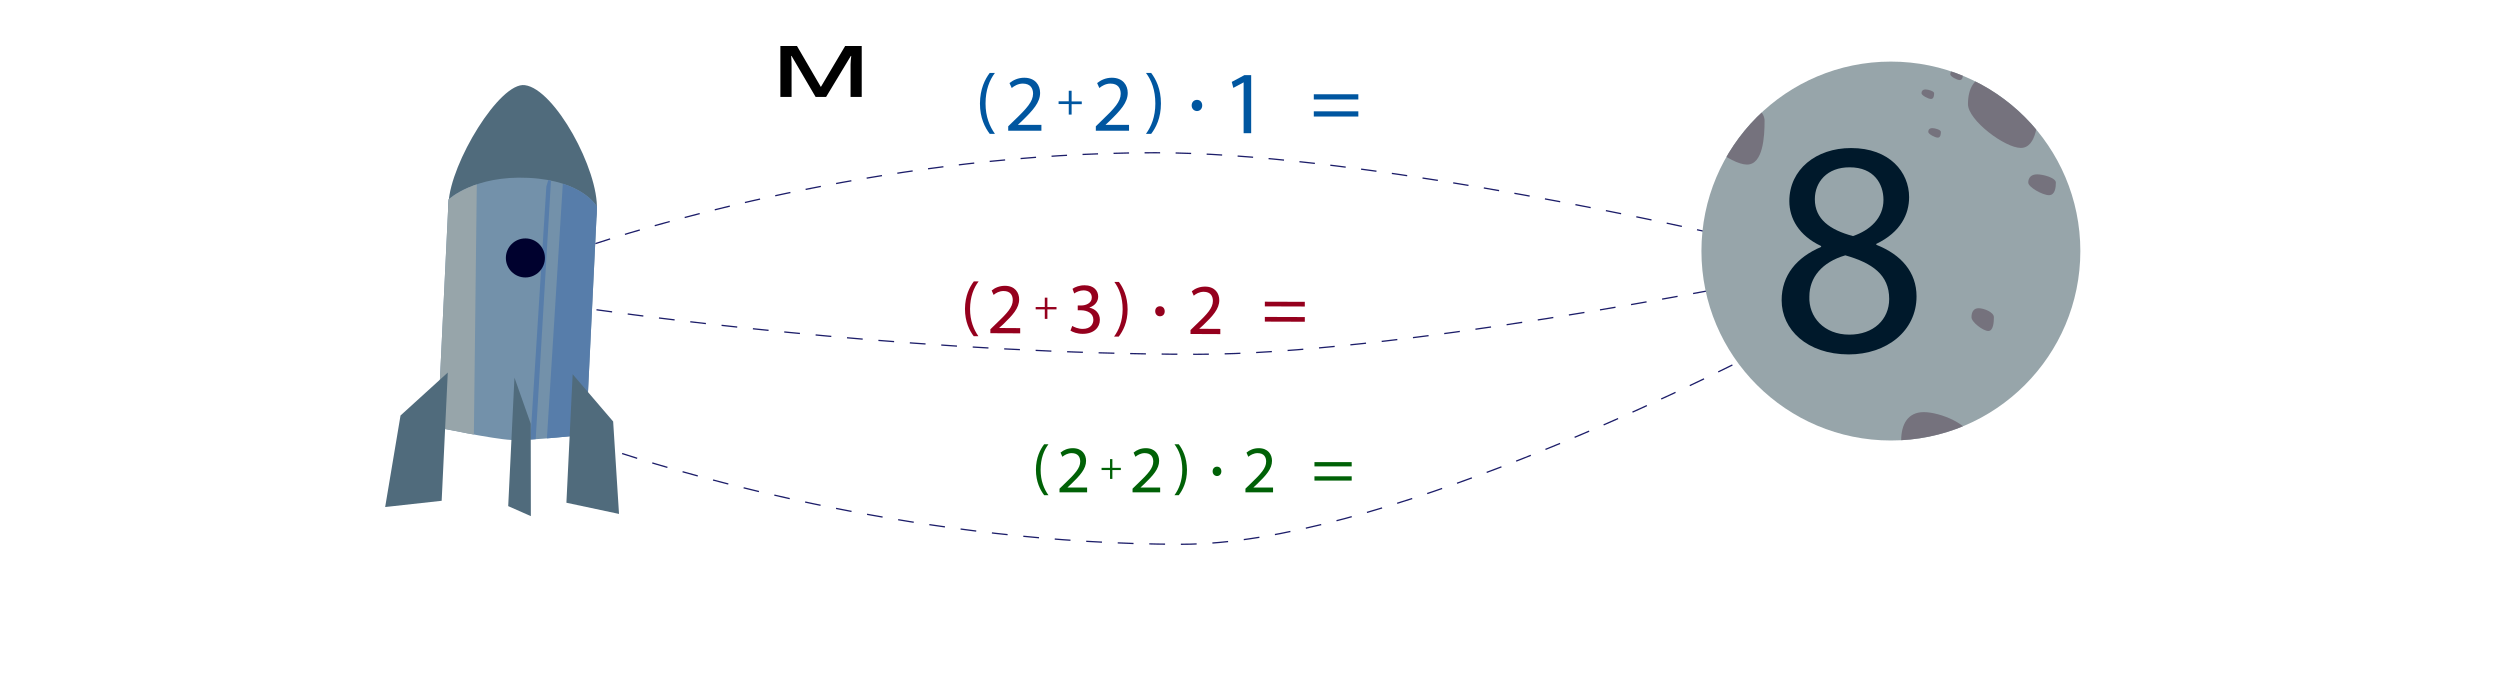
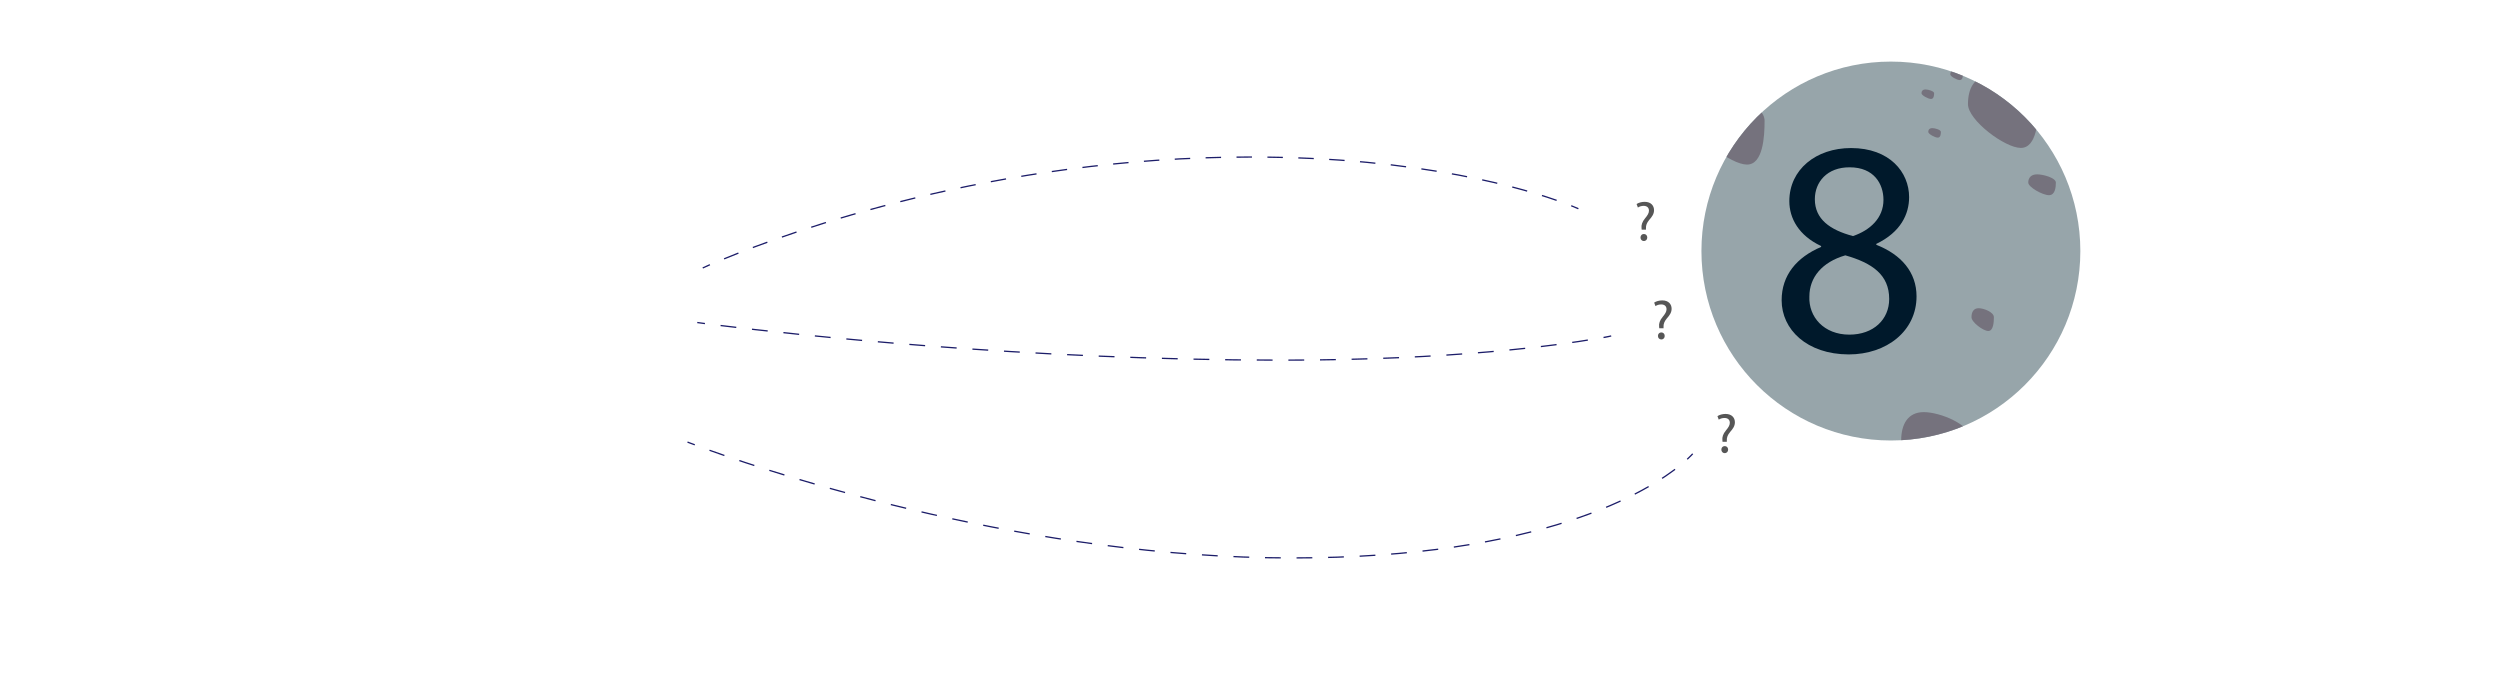
<svg xmlns="http://www.w3.org/2000/svg" xmlns:xlink="http://www.w3.org/1999/xlink" version="1.1" id="Слой_1" x="0px" y="0px" viewBox="0 0 1920 529.3" style="enable-background:new 0 0 1920 529.3;" xml:space="preserve">
  <style type="text/css">
	.st0{fill:none;stroke:#1C1D69;stroke-miterlimit:10;}
- 	.st1{fill:none;stroke:#1C1D69;stroke-miterlimit:10;stroke-dasharray:11.92,11.92;}
- 	.st2{fill:none;stroke:#1C1D69;stroke-miterlimit:10;stroke-dasharray:12.121,12.121;}
- 	.st3{fill:none;stroke:#1C1D69;stroke-miterlimit:10;stroke-dasharray:12.101,12.101;}
- 	.st4{clip-path:url(#XMLID_00000034070110601747292550000014432348427951627923_);fill:#75727D;}
+ 	.st1{fill:none;stroke:#1C1D69;stroke-miterlimit:10;stroke-dasharray:11.867,11.867;}
+ 	.st2{fill:none;stroke:#1C1D69;stroke-miterlimit:10;stroke-dasharray:12.118,12.118;}
+ 	.st3{fill:none;stroke:#1C1D69;stroke-miterlimit:10;stroke-dasharray:12.143,12.143;}
+ 	.st4{clip-path:url(#XMLID_00000010307101380902545310000002643716925337838496_);fill:#75727D;}
	.st5{fill:#00192B;}
- 	.st6{fill:#0056A0;}
- 	.st7{fill:#95001D;}
- 	.st8{fill:#006106;}
- 	.st9{fill:#506B7C;}
- 	.st10{fill:#7391AA;}
- 	.st11{clip-path:url(#SVGID_00000096741803930161193800000007484045807676024234_);fill:#577DAA;}
- 	.st12{clip-path:url(#SVGID_00000026847819408022762700000002510907176688480129_);fill:#97A5AA;}
- 	.st13{clip-path:url(#SVGID_00000096761781067523430860000000224793269457209734_);fill:#577DAA;}
- 	.st14{fill:#00012E;}
- 	.st15{font-family:'MyriadPro-Regular';}
- 	.st16{font-size:73.059px;}
+ 	.st6{fill:#565656;}
</style>
  <g>
    <g>
-       <path class="st0" d="M440.2,192.8c0,0,1.9-0.7,5.7-2" />
-       <path class="st1" d="M457.2,187.1c54.2-17.6,231.3-69.8,429.9-69.8c147,0,379.3,50.7,433.7,63" />
-       <path class="st0" d="M1326.6,181.7c3.8,0.9,5.8,1.4,5.8,1.4" />
+       <path class="st0" d="M539.7,205.8c0,0,1.9-0.9,5.5-2.5" />
+       <path class="st1" d="M556.1,198.8c49.7-20.5,207.2-78.2,403.9-78.2c132.4,0,213.2,24.9,241.1,35.3" />
+       <path class="st0" d="M1206.7,158c3.7,1.5,5.5,2.3,5.5,2.3" />
    </g>
  </g>
  <g>
    <g>
-       <path class="st0" d="M460.7,342.5c0,0,1.9,0.7,5.7,2" />
-       <path class="st2" d="M477.8,348.3C532.2,366,709.2,418,907.5,418c148.4,0,395.9-123.4,450.1-151.4" />
-       <path class="st0" d="M1363,263.8c3.5-1.8,5.3-2.8,5.3-2.8" />
+       <path class="st0" d="M528,339.5c0,0,1.9,0.8,5.6,2.1" />
+       <path class="st2" d="M544.9,345.8c56.7,20.3,247,82.7,447.1,82.7c192.8,0,274.4-51.4,299.2-71.8" />
+       <path class="st0" d="M1295.8,352.7c2.9-2.7,4.2-4.2,4.2-4.2" />
    </g>
  </g>
  <g>
    <g>
-       <path class="st0" d="M440.2,235.3c0,0,2,0.3,5.9,0.9" />
-       <path class="st3" d="M458.1,237.9c59.9,8.4,260.9,34.2,461.2,34.2c148.1,0,411.5-51.9,470.1-63.8" />
-       <path class="st0" d="M1395.4,207.1c3.8-0.8,5.9-1.2,5.9-1.2" />
+       <path class="st0" d="M535.5,247.7c0,0,2,0.3,5.9,0.8" />
+       <path class="st3" d="M553.4,250c55.7,6.9,233.5,26.6,431.1,26.6c131.3,0,212.2-11.5,241-16.4" />
+       <path class="st0" d="M1231.5,259.2c3.9-0.7,5.9-1.2,5.9-1.2" />
    </g>
  </g>
  <g>
    <defs>
      <circle id="XMLID_00000084517445105323729360000014362674840160300436_" cx="1452.2" cy="192.8" r="145.5" />
    </defs>
    <use xlink:href="#XMLID_00000084517445105323729360000014362674840160300436_" style="overflow:visible;fill:#97A5AA;" />
-     <clipPath id="XMLID_00000039841968129550465680000017722580470445776537_">
+     <clipPath id="XMLID_00000143598258417300521820000000403173848458996392_">
      <use xlink:href="#XMLID_00000084517445105323729360000014362674840160300436_" style="overflow:visible;" />
    </clipPath>
-     <path style="clip-path:url(#XMLID_00000039841968129550465680000017722580470445776537_);fill:#75727D;" d="M1565.5,80   c0,12.3-1.2,33.6-13.5,33.6s-40.6-21.3-40.6-33.6s5-21.8,17.4-21.8C1541,58.2,1565.5,67.7,1565.5,80z" />
-     <path style="clip-path:url(#XMLID_00000039841968129550465680000017722580470445776537_);fill:#75727D;" d="M1514.2,338.3   c0,12.3-1.2,33.6-13.5,33.6c-12.3,0-40.6-21.3-40.6-33.6c0-12.3,5-21.8,17.4-21.8C1489.7,316.5,1514.2,326,1514.2,338.3z" />
-     <path style="clip-path:url(#XMLID_00000039841968129550465680000017722580470445776537_);fill:#75727D;" d="M1355.2,92.8   c0,12.3-1.2,33.6-13.5,33.6c-12.3,0-40.6-21.3-40.6-33.6s5-21.8,17.4-21.8C1330.7,71,1355.2,80.5,1355.2,92.8z" />
-     <path style="clip-path:url(#XMLID_00000039841968129550465680000017722580470445776537_);fill:#75727D;" d="M1531.3,243.6   c0,3.9-0.4,10.6-4.3,10.6s-12.9-6.7-12.9-10.6c0-3.9,1.6-6.9,5.5-6.9S1531.3,239.7,1531.3,243.6z" />
-     <path style="clip-path:url(#XMLID_00000039841968129550465680000017722580470445776537_);fill:#75727D;" d="M1578.9,140.2   c0,3.5-0.5,9.7-5.3,9.7s-15.9-6.1-15.9-9.7c0-3.5,2-6.3,6.8-6.3C1569.3,133.9,1578.9,136.6,1578.9,140.2z" />
-     <path style="clip-path:url(#XMLID_00000039841968129550465680000017722580470445776537_);fill:#75727D;" d="M1485.4,71.6   c0,1.6-0.2,4.4-2.4,4.4s-7.3-2.8-7.3-4.4c0-1.6,0.9-2.9,3.1-2.9S1485.4,70,1485.4,71.6z" />
-     <path style="clip-path:url(#XMLID_00000039841968129550465680000017722580470445776537_);fill:#75727D;" d="M1490.6,101.3   c0,1.6-0.2,4.4-2.4,4.4c-2.2,0-7.3-2.8-7.3-4.4c0-1.6,0.9-2.9,3.1-2.9S1490.6,99.7,1490.6,101.3z" />
-     <path style="clip-path:url(#XMLID_00000039841968129550465680000017722580470445776537_);fill:#75727D;" d="M1507.5,57.1   c0,1.6-0.2,4.4-2.4,4.4s-7.3-2.8-7.3-4.4c0-1.6,0.9-2.9,3.1-2.9S1507.5,55.5,1507.5,57.1z" />
+     <path style="clip-path:url(#XMLID_00000143598258417300521820000000403173848458996392_);fill:#75727D;" d="M1565.5,80   c0,12.3-1.2,33.6-13.5,33.6s-40.6-21.3-40.6-33.6s5-21.8,17.4-21.8C1541,58.2,1565.5,67.7,1565.5,80z" />
+     <path style="clip-path:url(#XMLID_00000143598258417300521820000000403173848458996392_);fill:#75727D;" d="M1514.2,338.3   c0,12.3-1.2,33.6-13.5,33.6c-12.3,0-40.6-21.3-40.6-33.6c0-12.3,5-21.8,17.4-21.8C1489.7,316.5,1514.2,326,1514.2,338.3z" />
+     <path style="clip-path:url(#XMLID_00000143598258417300521820000000403173848458996392_);fill:#75727D;" d="M1355.2,92.8   c0,12.3-1.2,33.6-13.5,33.6c-12.3,0-40.6-21.3-40.6-33.6s5-21.8,17.4-21.8C1330.7,71,1355.2,80.5,1355.2,92.8z" />
+     <path style="clip-path:url(#XMLID_00000143598258417300521820000000403173848458996392_);fill:#75727D;" d="M1531.3,243.6   c0,3.9-0.4,10.6-4.3,10.6s-12.9-6.7-12.9-10.6c0-3.9,1.6-6.9,5.5-6.9S1531.3,239.7,1531.3,243.6z" />
+     <path style="clip-path:url(#XMLID_00000143598258417300521820000000403173848458996392_);fill:#75727D;" d="M1578.9,140.2   c0,3.5-0.5,9.7-5.3,9.7s-15.9-6.1-15.9-9.7c0-3.5,2-6.3,6.8-6.3C1569.3,133.9,1578.9,136.6,1578.9,140.2z" />
+     <path style="clip-path:url(#XMLID_00000143598258417300521820000000403173848458996392_);fill:#75727D;" d="M1485.4,71.6   c0,1.6-0.2,4.4-2.4,4.4s-7.3-2.8-7.3-4.4c0-1.6,0.9-2.9,3.1-2.9S1485.4,70,1485.4,71.6z" />
+     <path style="clip-path:url(#XMLID_00000143598258417300521820000000403173848458996392_);fill:#75727D;" d="M1490.6,101.3   c0,1.6-0.2,4.4-2.4,4.4c-2.2,0-7.3-2.8-7.3-4.4c0-1.6,0.9-2.9,3.1-2.9S1490.6,99.7,1490.6,101.3z" />
+     <path style="clip-path:url(#XMLID_00000143598258417300521820000000403173848458996392_);fill:#75727D;" d="M1507.5,57.1   c0,1.6-0.2,4.4-2.4,4.4s-7.3-2.8-7.3-4.4c0-1.6,0.9-2.9,3.1-2.9S1507.5,55.5,1507.5,57.1z" />
  </g>
  <g>
    <path class="st5" d="M1368.3,230.6c0-19.3,11.6-33,30.4-41l-0.2-0.7c-17-8-24.3-21.2-24.3-34.4c0-24.3,20.5-40.8,47.4-40.8   c29.7,0,44.6,18.6,44.6,37.7c0,13-6.4,26.9-25.2,35.9v0.7c19.1,7.5,30.9,21,30.9,39.6c0,26.6-22.9,44.6-52.1,44.6   C1387.6,272.1,1368.3,253,1368.3,230.6z M1450.9,229.6c0-18.6-13-27.6-33.7-33.5c-17.9,5.2-27.6,17-27.6,31.6   c-0.7,15.6,11.1,29.3,30.7,29.3C1438.8,257,1450.9,245.4,1450.9,229.6z M1393.8,153c0,15.3,11.6,23.6,29.3,28.3   c13.2-4.5,23.4-13.9,23.4-27.8c0-12.3-7.3-25-25.9-25C1403.2,128.4,1393.8,139.8,1393.8,153z" />
  </g>
  <g>
-     <g>
-       <g>
-         <path class="st6" d="M774.3,100.3V97l4.2-4.1c10.2-9.7,14.8-14.9,14.9-20.9c0-4.1-2-7.8-7.9-7.8c-3.6,0-6.6,1.8-8.5,3.4l-1.7-3.8     c2.8-2.3,6.7-4.1,11.3-4.1c8.6,0,12.2,5.9,12.2,11.6c0,7.4-5.4,13.3-13.8,21.5l-3.2,3v0.1h18v4.5H774.3z" />
-       </g>
-       <g>
-         <path class="st6" d="M841.6,100.3V97l4.2-4.1C856,83.2,860.7,78,860.7,72c0-4.1-2-7.8-7.9-7.8c-3.6,0-6.6,1.8-8.5,3.4l-1.7-3.8     c2.8-2.3,6.7-4.1,11.3-4.1c8.6,0,12.2,5.9,12.2,11.6c0,7.4-5.4,13.3-13.8,21.5l-3.2,3v0.1h18v4.5H841.6z" />
-       </g>
-       <g>
-         <path class="st6" d="M955.2,63.3H955l-7.8,4.2l-1.2-4.6l9.7-5.2h5.2v44.6h-5.8V63.3z" />
-       </g>
-       <g>
-         <path class="st6" d="M764.1,56c-4.2,5.6-7.2,13.1-7.2,23.5c0,10.2,3.2,17.6,7.2,23.3h-4c-3.6-4.8-7.5-12.1-7.5-23.3     c0.1-11.3,3.9-18.7,7.5-23.5H764.1z" />
-       </g>
-       <g>
-         <path class="st6" d="M884.1,56c3.6,4.8,7.5,12.2,7.5,23.5c0,11.2-3.9,18.6-7.5,23.3h-4c4.1-5.7,7.2-13.1,7.2-23.3     c0-10.4-3-17.9-7.2-23.5H884.1z" />
-       </g>
-       <g>
-         <path class="st6" d="M823,69.8v8.1h7.8v2.1H823V88h-2.2v-8.1H813v-2.1h7.8v-8.1H823z" />
-       </g>
-       <g>
-         <path class="st6" d="M915.2,81c0-2.5,1.7-4.3,4.1-4.3c2.4,0,4,1.8,4,4.3c0,2.4-1.6,4.3-4.1,4.3C916.9,85.2,915.2,83.4,915.2,81z" />
-       </g>
-     </g>
-     <g>
-       <path class="st6" d="M1009,76.4v-4h34.2v4H1009z M1009,89.5v-4h34.2v4H1009z" />
-     </g>
+     <path class="st6" d="M1260.8,176.3l-0.1-1.1c-0.3-2.3,0.5-4.9,2.7-7.5c1.9-2.3,3-4,3-5.9c0-2.2-1.4-3.7-4.1-3.7   c-1.6,0-3.3,0.5-4.4,1.3l-1-2.7c1.4-1,3.9-1.7,6.2-1.7c5,0,7.2,3.1,7.2,6.4c0,3-1.6,5.1-3.7,7.5c-1.9,2.3-2.6,4.2-2.5,6.4l0,1.1   H1260.8z M1259.9,182.4c0-1.6,1.1-2.7,2.6-2.7c1.5,0,2.6,1.1,2.6,2.7c0,1.5-1,2.7-2.6,2.7C1260.9,185.1,1259.9,183.9,1259.9,182.4z   " />
  </g>
  <g>
-     <g>
-       <path class="st7" d="M760.6,255.9l0-3l3.8-3.7c9.2-8.7,13.4-13.3,13.4-18.7c0-3.6-1.7-7-7.1-7c-3.3,0-6,1.6-7.6,3l-1.5-3.4    c2.5-2.1,6-3.6,10.2-3.6c7.7,0,11,5.3,10.9,10.5c0,6.6-4.9,12-12.4,19.2l-2.9,2.6l0,0.1l16.1,0.1l0,4L760.6,255.9z" />
-     </g>
-     <g>
-       <path class="st7" d="M823.5,250.3c1.4,0.9,4.6,2.3,8,2.3c6.3,0,8.2-4,8.2-7c0-5.1-4.6-7.2-9.3-7.3l-2.7,0l0-3.7l2.7,0    c3.6,0,8.1-1.8,8.1-6.1c0-2.9-1.8-5.4-6.3-5.5c-2.9,0-5.7,1.3-7.2,2.4l-1.3-3.6c1.9-1.4,5.6-2.8,9.4-2.7c7.1,0,10.3,4.3,10.3,8.6    c0,3.7-2.2,6.9-6.7,8.5l0,0.1c4.4,0.9,8,4.2,8,9.3c0,5.8-4.5,10.8-13.2,10.8c-4.1,0-7.6-1.3-9.4-2.5L823.5,250.3z" />
-     </g>
-     <g>
-       <path class="st7" d="M914.3,256.5l0-3l3.8-3.7c9.2-8.7,13.4-13.3,13.4-18.7c0-3.6-1.7-7-7.1-7c-3.3,0-6,1.6-7.6,3l-1.5-3.4    c2.5-2.1,6-3.6,10.2-3.6c7.7,0,11,5.3,10.9,10.5c0,6.6-4.9,12-12.4,19.2l-2.9,2.6l0,0.1l16.1,0.1l0,4L914.3,256.5z" />
-     </g>
-     <g>
-       <path class="st7" d="M751.6,216.1c-3.8,5-6.5,11.7-6.6,21.1c0,9.2,2.8,15.8,6.4,21l-3.6,0c-3.2-4.3-6.7-10.9-6.7-21    c0.1-10.2,3.6-16.8,6.8-21.1L751.6,216.1z" />
-     </g>
-     <g>
-       <path class="st7" d="M859.3,216.5c3.2,4.3,6.7,11,6.7,21.1c0,10.1-3.6,16.7-6.8,20.9l-3.6,0c3.7-5.1,6.5-11.7,6.6-20.9    c0-9.3-2.7-16.1-6.4-21.1L859.3,216.5z" />
-     </g>
-     <g>
-       <path class="st7" d="M804.4,228.6l0,7.2l7,0l0,1.8l-7,0l0,7.3l-2,0l0-7.3l-7,0l0-1.8l7,0l0-7.2L804.4,228.6z" />
-     </g>
-     <g>
-       <path class="st7" d="M887.2,239c0-2.3,1.5-3.8,3.7-3.8c2.1,0,3.6,1.6,3.6,3.9c0,2.2-1.4,3.8-3.7,3.8    C888.7,242.9,887.2,241.2,887.2,239z" />
-     </g>
-     <g>
-       <path class="st7" d="M971.4,235.3l0-3.6l30.7,0.1l0,3.6L971.4,235.3z M971.4,247l0-3.6l30.7,0.1l0,3.6L971.4,247z" />
-     </g>
+     <path class="st6" d="M1274.3,252l-0.1-1.1c-0.3-2.3,0.5-4.9,2.7-7.5c1.9-2.3,3-4,3-5.9c0-2.2-1.4-3.7-4.1-3.7   c-1.6,0-3.3,0.5-4.4,1.3l-1-2.7c1.4-1,3.9-1.7,6.2-1.7c5,0,7.2,3.1,7.2,6.4c0,3-1.6,5.1-3.7,7.5c-1.9,2.3-2.6,4.2-2.5,6.4l0,1.1   H1274.3z M1273.3,258c0-1.6,1.1-2.7,2.6-2.7c1.5,0,2.6,1.1,2.6,2.7c0,1.5-1,2.7-2.6,2.7C1274.4,260.7,1273.3,259.6,1273.3,258z" />
  </g>
  <g>
-     <g>
-       <path class="st8" d="M813.7,378.1v-2.8l3.5-3.4c8.5-8.1,12.4-12.4,12.4-17.4c0-3.4-1.6-6.5-6.6-6.5c-3,0-5.5,1.5-7.1,2.8l-1.4-3.2    c2.3-2,5.6-3.4,9.4-3.4c7.2,0,10.2,4.9,10.2,9.7c0,6.2-4.5,11.1-11.5,17.9l-2.7,2.5v0.1h15v3.7H813.7z" />
-     </g>
-     <g>
-       <path class="st8" d="M869.8,378.1v-2.8l3.5-3.4c8.5-8.1,12.4-12.4,12.4-17.4c0-3.4-1.6-6.5-6.6-6.5c-3,0-5.5,1.5-7.1,2.8l-1.4-3.2    c2.3-2,5.6-3.4,9.4-3.4c7.2,0,10.2,4.9,10.2,9.7c0,6.2-4.5,11.1-11.5,17.9l-2.7,2.5v0.1h15v3.7H869.8z" />
-     </g>
-     <g>
-       <path class="st8" d="M956.5,378.1v-2.8l3.5-3.4c8.5-8.1,12.4-12.4,12.4-17.4c0-3.4-1.6-6.5-6.6-6.5c-3,0-5.5,1.5-7.1,2.8l-1.4-3.2    c2.3-2,5.6-3.4,9.4-3.4c7.2,0,10.2,4.9,10.2,9.7c0,6.2-4.5,11.1-11.5,17.9l-2.7,2.5v0.1h15v3.7H956.5z" />
-     </g>
-     <g>
-       <path class="st8" d="M805.2,341.2c-3.5,4.7-6,10.9-6,19.6c0,8.5,2.6,14.7,6,19.5h-3.3c-3-4-6.3-10.1-6.3-19.5    c0-9.4,3.3-15.6,6.3-19.6H805.2z" />
-     </g>
-     <g>
-       <path class="st8" d="M905.3,341.2c3,4,6.2,10.2,6.3,19.6c0,9.4-3.3,15.5-6.3,19.5H902c3.4-4.8,6-10.9,6-19.5    c0-8.7-2.5-14.9-6-19.6H905.3z" />
-     </g>
-     <g>
-       <path class="st8" d="M854.3,352.6v6.7h6.5v1.7h-6.5v6.8h-1.8v-6.8H846v-1.7h6.5v-6.7H854.3z" />
-     </g>
-     <g>
-       <path class="st8" d="M931.3,362c0-2.1,1.4-3.6,3.4-3.6c2,0,3.3,1.5,3.3,3.6c0,2-1.3,3.6-3.4,3.6C932.7,365.5,931.3,364,931.3,362z    " />
-     </g>
-     <g>
-       <path class="st8" d="M1009.5,358.2v-3.3h28.6v3.3H1009.5z M1009.5,369.1v-3.3h28.6v3.3H1009.5z" />
-     </g>
+     <path class="st6" d="M1322.9,339.2l-0.1-1.1c-0.3-2.3,0.5-4.9,2.7-7.5c1.9-2.3,3-4,3-5.9c0-2.2-1.4-3.7-4.1-3.7   c-1.6,0-3.3,0.5-4.4,1.3l-1-2.7c1.4-1,3.9-1.7,6.2-1.7c5,0,7.2,3.1,7.2,6.4c0,3-1.6,5.1-3.7,7.5c-1.9,2.3-2.6,4.2-2.5,6.4l0,1.1   H1322.9z M1322,345.3c0-1.6,1.1-2.7,2.6-2.7c1.5,0,2.6,1.1,2.6,2.7c0,1.5-1,2.7-2.6,2.7C1323,348,1322,346.8,1322,345.3z" />
  </g>
-   <g>
-     <g>
-       <g>
-         <path id="XMLID_00000127752590278476237590000018075309898832136613_" class="st9" d="M458.4,161.3c-1.5,31-28.3,54.8-59.7,53.3     s-55.7-27.9-54.2-58.7s39.4-93.2,58.6-90.5C425.9,68.3,459.9,130.3,458.4,161.3z" />
-       </g>
-     </g>
-     <g>
-       <g>
-         <path id="XMLID_00000049926285907025701030000013979788625214219182_" class="st10" d="M450,333.8c0,0-43,4.8-57.3,4.1     c-14.2-0.7-56.6-9.6-56.6-9.6l8.4-175.1c0,0,19.6-18.7,61.5-16.6s52.5,22.2,52.5,22.2L450,333.8z" />
-       </g>
-       <g>
-         <g>
-           <g>
-             <g>
-               <g>
-                 <defs>
-                   <path id="SVGID_1_" d="M450,333.8c0,0-43,4.8-57.3,4.1c-14.2-0.7-56.6-9.6-56.6-9.6l8.4-175.1c0,0,19.6-18.7,61.5-16.6          s52.5,22.2,52.5,22.2L450,333.8z" />
-                 </defs>
-                 <clipPath id="SVGID_00000034075695229253504520000003978009078638428813_">
-                   <use xlink:href="#SVGID_1_" style="overflow:visible;" />
-                 </clipPath>
-                 <polygon style="clip-path:url(#SVGID_00000034075695229253504520000003978009078638428813_);fill:#577DAA;" points="         432.4,138.6 419.1,351.6 470.3,343.5 472.9,130.3        " />
-               </g>
-             </g>
-           </g>
-         </g>
-       </g>
-       <g>
-         <g>
-           <g>
-             <g>
-               <g>
-                 <defs>
-                   <path id="SVGID_00000036219943938829213480000000877281495162366618_" d="M450,333.8c0,0-43,4.8-57.3,4.1          c-14.2-0.7-56.6-9.6-56.6-9.6l8.4-175.1c0,0,19.6-18.7,61.5-16.6s52.5,22.2,52.5,22.2L450,333.8z" />
-                 </defs>
-                 <clipPath id="SVGID_00000067201865128023011990000017849071757756991914_">
-                   <use xlink:href="#SVGID_00000036219943938829213480000000877281495162366618_" style="overflow:visible;" />
-                 </clipPath>
-                 <polygon style="clip-path:url(#SVGID_00000067201865128023011990000017849071757756991914_);fill:#97A5AA;" points="         325.8,131.1 312.6,344 363.9,336.1 366.4,122.8        " />
-               </g>
-             </g>
-           </g>
-         </g>
-       </g>
-       <g>
-         <g>
-           <g>
-             <g>
-               <g>
-                 <defs>
-                   <path id="SVGID_00000047749962548800057280000012864245666429887891_" d="M450,333.8c0,0-43,4.8-57.3,4.1          c-14.2-0.7-56.6-9.6-56.6-9.6l8.4-175.1c0,0,19.6-18.7,61.5-16.6s52.5,22.2,52.5,22.2L450,333.8z" />
-                 </defs>
-                 <clipPath id="SVGID_00000028299633836800412460000010516655733669867184_">
-                   <use xlink:href="#SVGID_00000047749962548800057280000012864245666429887891_" style="overflow:visible;" />
-                 </clipPath>
-                 <polygon style="clip-path:url(#SVGID_00000028299633836800412460000010516655733669867184_);fill:#577DAA;" points="         419.6,143.2 406.2,355.4 411.2,340.8 423.7,129.7        " />
-               </g>
-             </g>
-           </g>
-         </g>
-       </g>
-     </g>
-     <polygon class="st9" points="343.9,286.1 307.6,319.1 295.8,389.4 339.2,384.6  " />
-     <polygon class="st9" points="439.8,287.4 470.9,323.7 475.4,394.7 435,386.1  " />
-     <polygon class="st9" points="395.1,290 407.6,325.4 407.7,396.4 390.3,388.7  " />
-     <circle class="st14" cx="403.5" cy="198.1" r="15" />
-   </g>
-   <text transform="matrix(1.4868 0 0 1 590.1095 74.4594)" class="st15 st16">м</text>
</svg>
